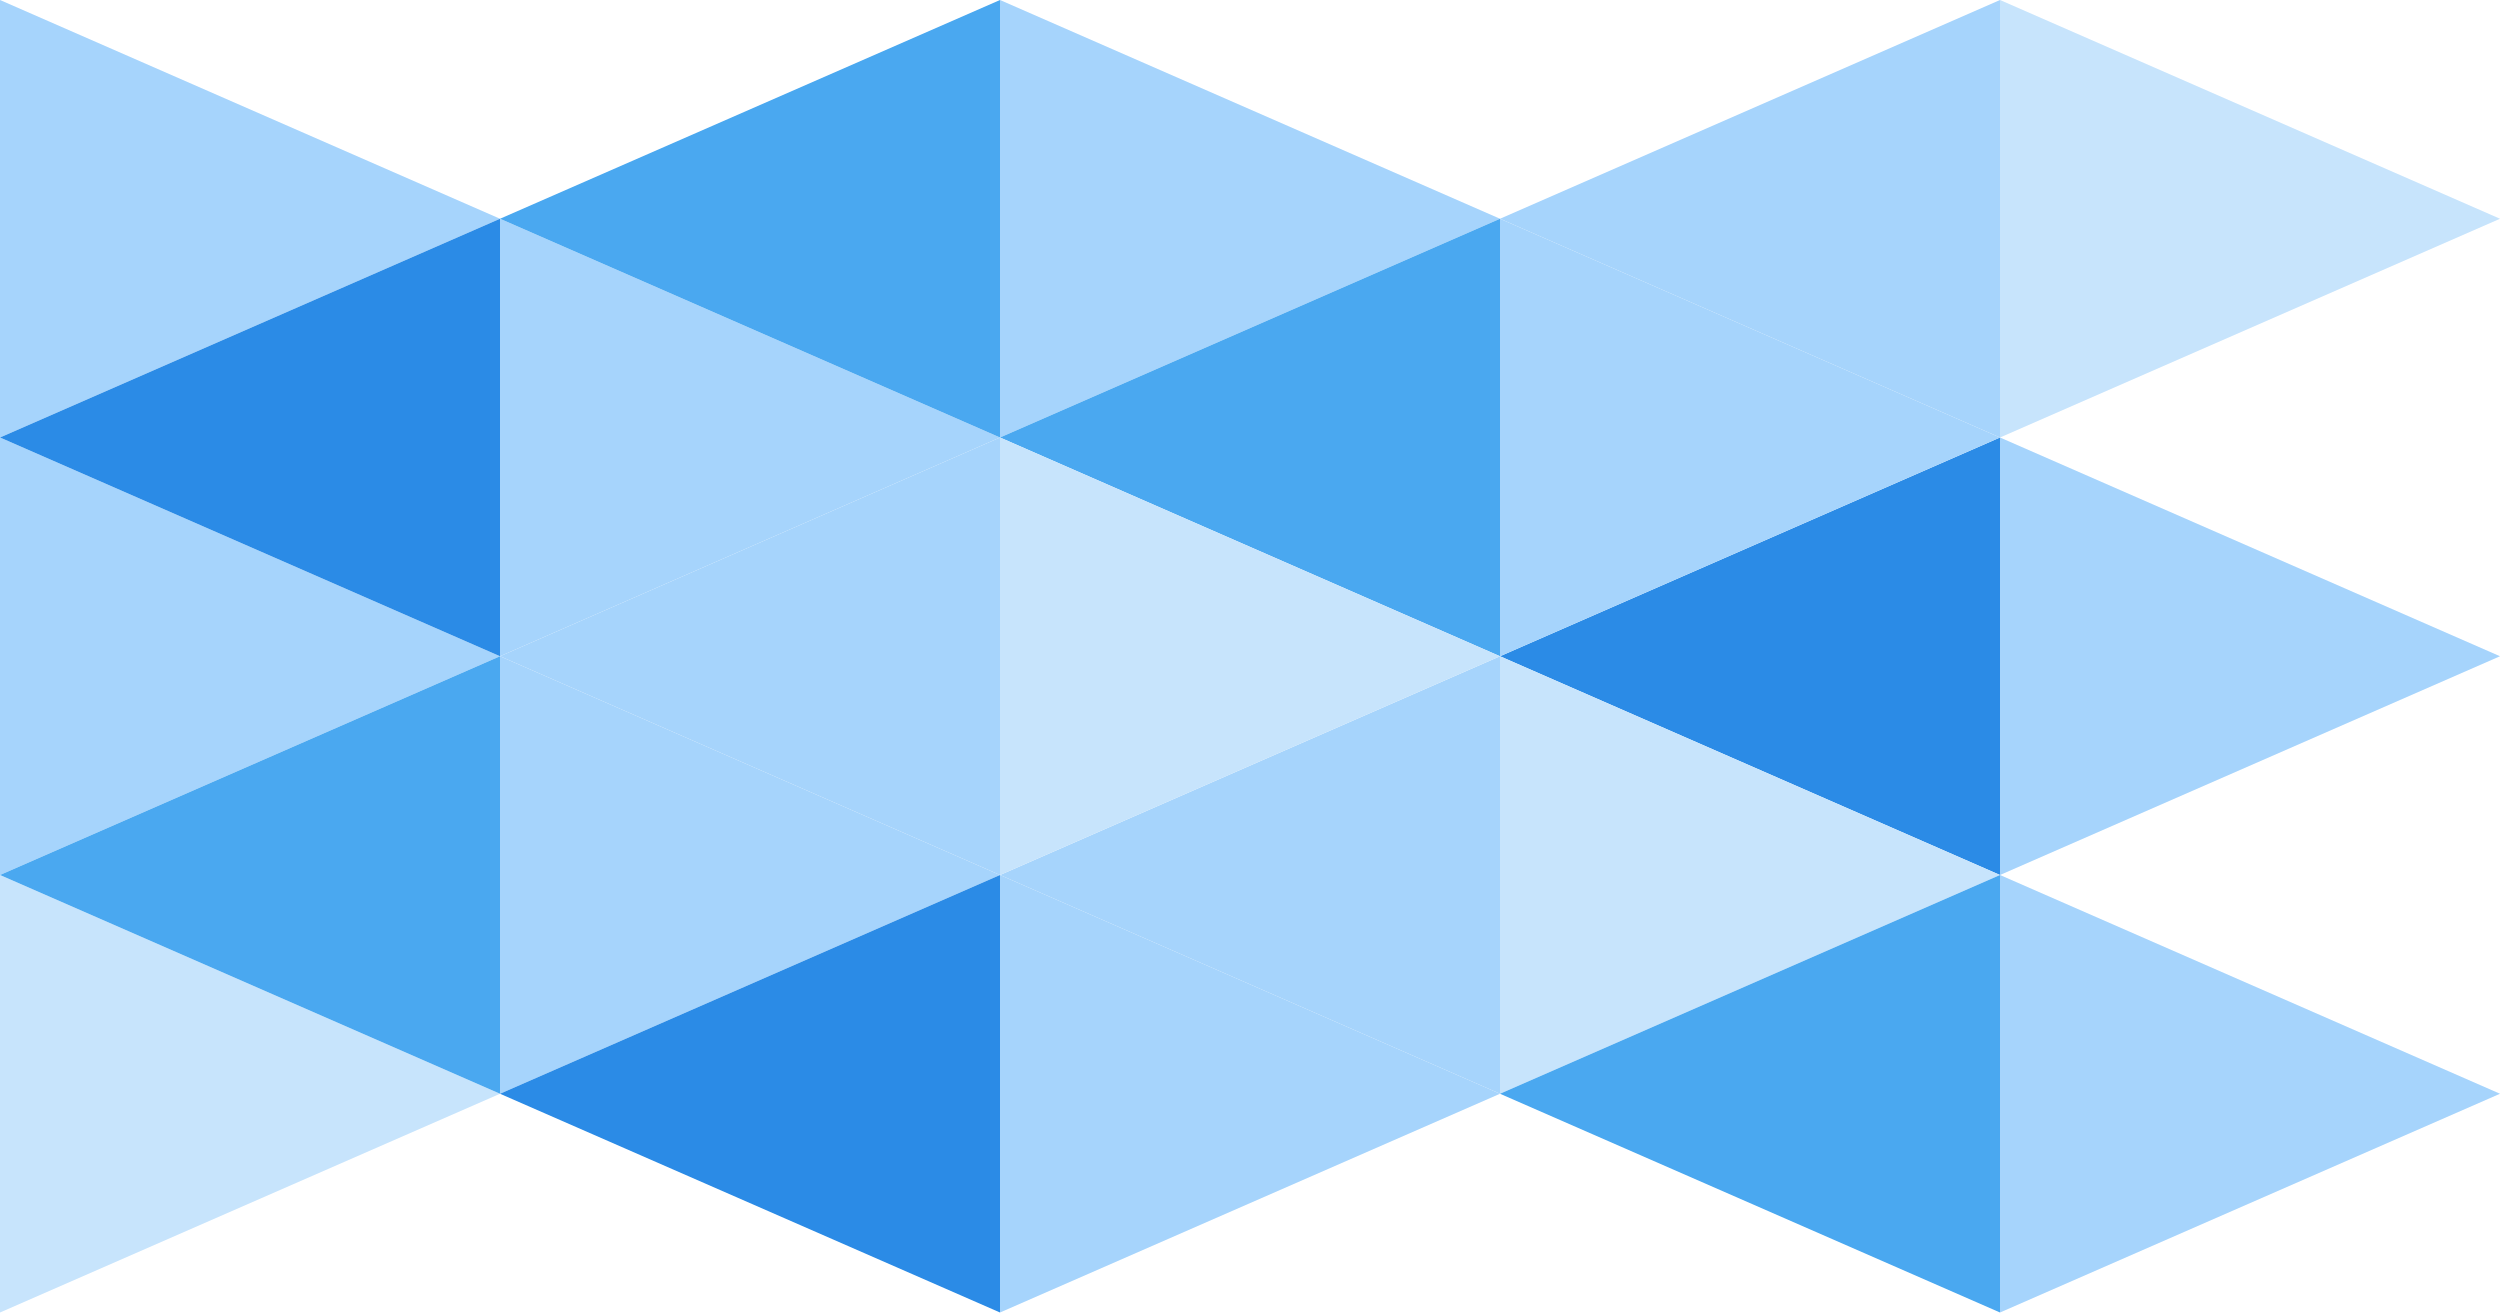
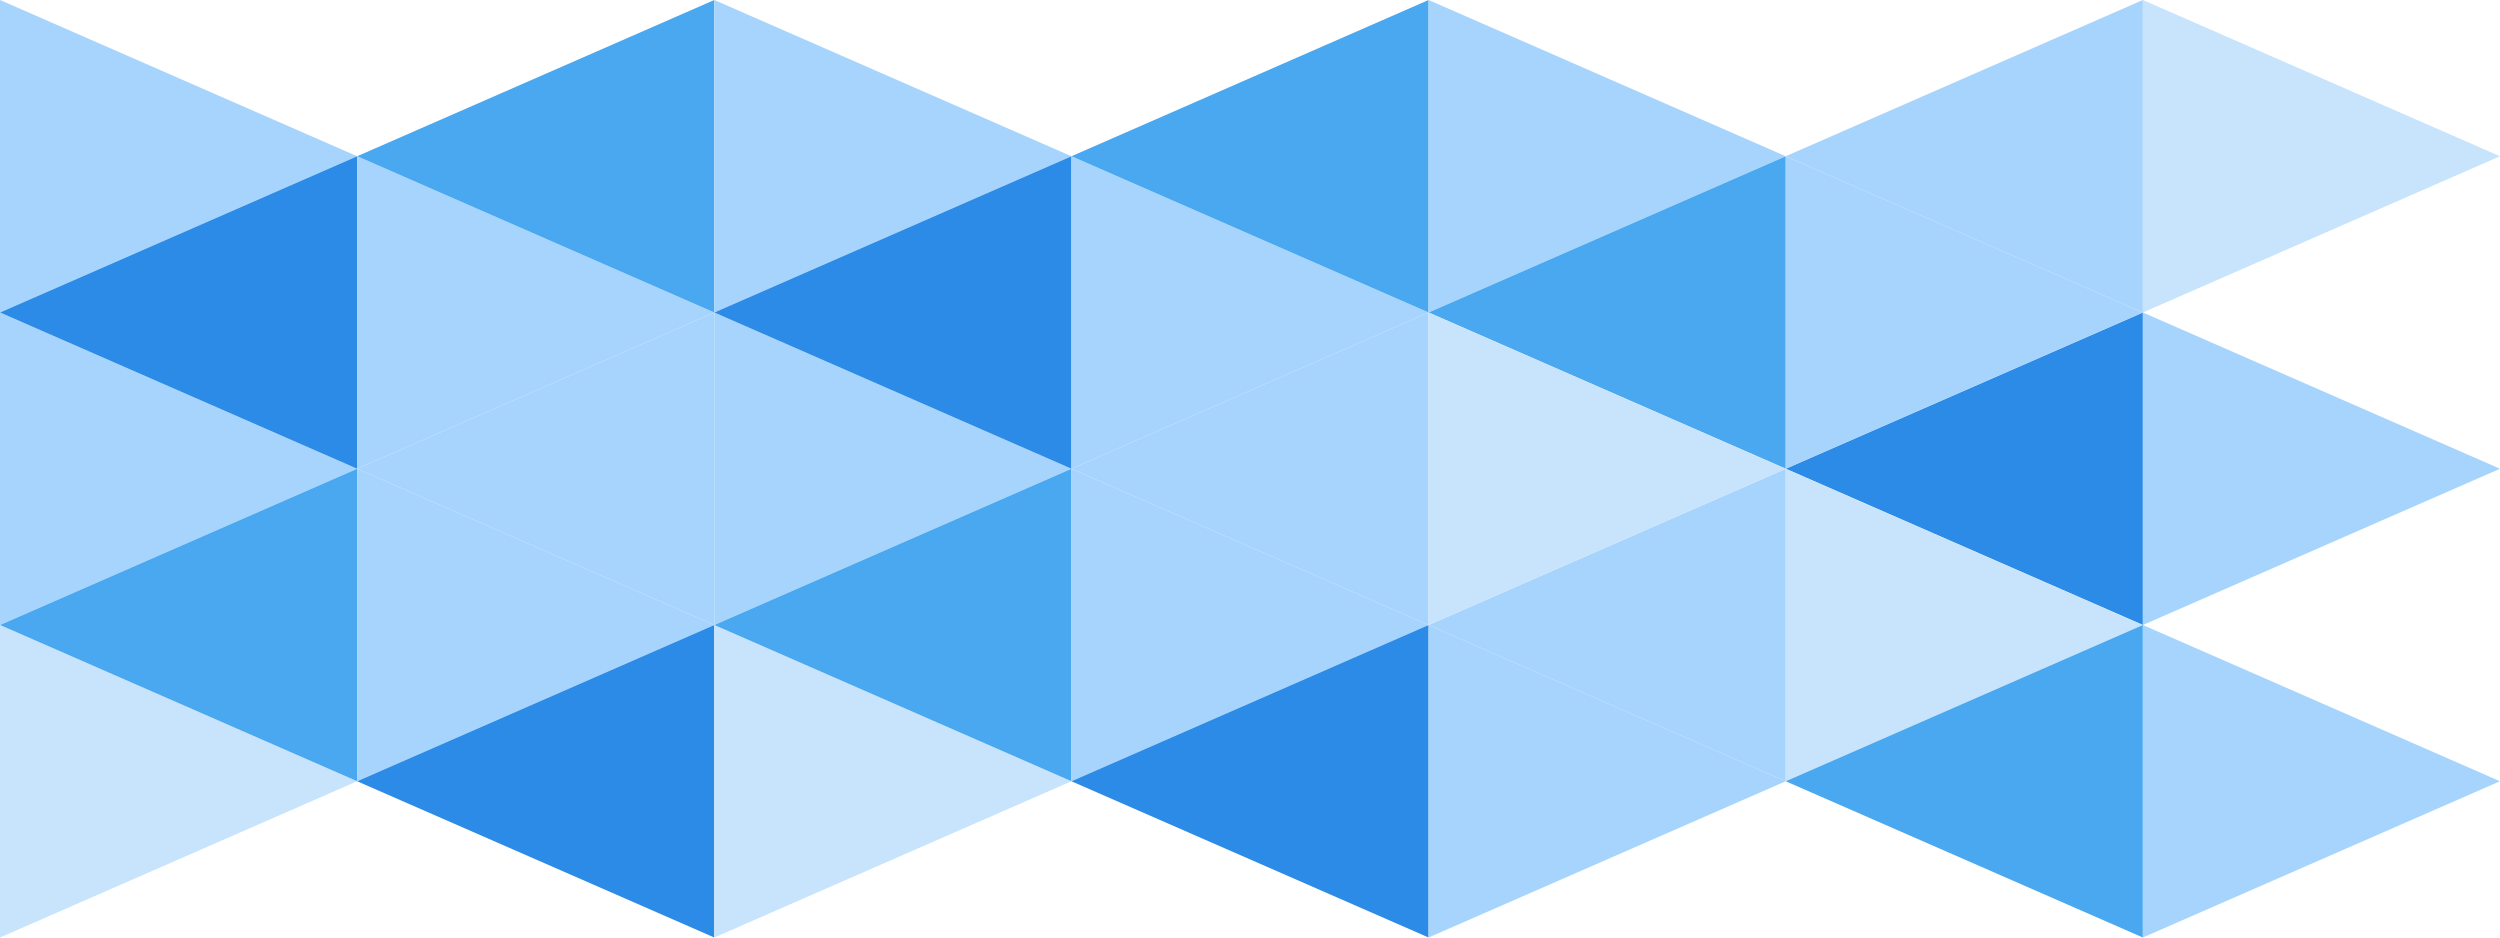
- <svg xmlns="http://www.w3.org/2000/svg" viewBox="0 0 457.143 240" preserveAspectRatio="xMidYMid meet">
+ <svg xmlns="http://www.w3.org/2000/svg" viewBox="0 0 640 240" preserveAspectRatio="xMinYMin meet">
  <polygon fill="#A6D4FC" points="0,0 0,80 91.429,40" />
  <polygon fill="#A6D4FC" points="0,80 0,160 91.429,120" />
  <polygon fill="#C7E4FC" points="0,160 0,240 91.429,200" />
  <polygon fill="#2B8BE6" points="91.429,40 91.429,120 0,80" />
  <polygon fill="#A6D4FC" points="91.429,40 91.429,120 182.857,80" />
  <polygon fill="#4AA8F0" points="91.429,120 91.429,200 0,160" />
  <polygon fill="#A6D4FC" points="91.429,120 91.429,200 182.857,160" />
  <polygon fill="#4AA8F0" points="182.857,0 182.857,80 91.429,40" />
  <polygon fill="#A6D4FC" points="182.857,80 182.857,160 91.429,120" />
  <polygon fill="#2B8BE6" points="182.857,160 182.857,240 91.429,200" />
  <g transform="translate(182.8571 0)">
-     <polygon fill="#A6D4FC" points="182.857,0 182.857,80 91.429,40" />
    <polygon fill="#A6D4FC" points="0,0 0,80 91.429,40" />
-     <polygon fill="#C7E4FC" points="182.857,0 182.857,80 274.286,40" />
-     <polygon fill="#2B8BE6" points="182.857,80 182.857,160 91.429,120" />
-     <polygon fill="#A6D4FC" points="91.429,120 91.429,200 0,160" />
-     <polygon fill="#4AA8F0" points="91.429,40 91.429,120 0,80" />
-     <polygon fill="#C7E4FC" points="91.429,120 91.429,200 182.857,160" />
-     <polygon fill="#A6D4FC" points="0,160 0,240 91.429,200" />
-     <polygon fill="#4AA8F0" points="182.857,160 182.857,240 91.429,200" />
+     <polygon fill="#A6D4FC" points="0,80 0,160 91.429,120" />
+     <polygon fill="#C7E4FC" points="0,160 0,240 91.429,200" />
+     <polygon fill="#2B8BE6" points="91.429,40 91.429,120 0,80" />
    <polygon fill="#A6D4FC" points="91.429,40 91.429,120 182.857,80" />
-     <polygon fill="#C7E4FC" points="0,80 0,160 91.429,120" />
-     <polygon fill="#A6D4FC" points="182.857,80 182.857,160 274.286,120" />
-     <polygon fill="#A6D4FC" points="182.857,160 182.857,240 274.286,200" />
+     <polygon fill="#4AA8F0" points="91.429,120 91.429,200 0,160" />
+     <polygon fill="#A6D4FC" points="91.429,120 91.429,200 182.857,160" />
+     <polygon fill="#4AA8F0" points="182.857,0 182.857,80 91.429,40" />
+     <polygon fill="#A6D4FC" points="182.857,80 182.857,160 91.429,120" />
+     <polygon fill="#2B8BE6" points="182.857,160 182.857,240 91.429,200" />
+     <g transform="translate(182.8571 0)">
+       <polygon fill="#A6D4FC" points="182.857,0 182.857,80 91.429,40" />
+       <polygon fill="#A6D4FC" points="0,0 0,80 91.429,40" />
+       <polygon fill="#C7E4FC" points="182.857,0 182.857,80 274.286,40" />
+       <polygon fill="#2B8BE6" points="182.857,80 182.857,160 91.429,120" />
+       <polygon fill="#A6D4FC" points="91.429,120 91.429,200 0,160" />
+       <polygon fill="#4AA8F0" points="91.429,40 91.429,120 0,80" />
+       <polygon fill="#C7E4FC" points="91.429,120 91.429,200 182.857,160" />
+       <polygon fill="#A6D4FC" points="0,160 0,240 91.429,200" />
+       <polygon fill="#4AA8F0" points="182.857,160 182.857,240 91.429,200" />
+       <polygon fill="#A6D4FC" points="91.429,40 91.429,120 182.857,80" />
+       <polygon fill="#C7E4FC" points="0,80 0,160 91.429,120" />
+       <polygon fill="#A6D4FC" points="182.857,80 182.857,160 274.286,120" />
+       <polygon fill="#A6D4FC" points="182.857,160 182.857,240 274.286,200" />
+     </g>
  </g>
</svg>
